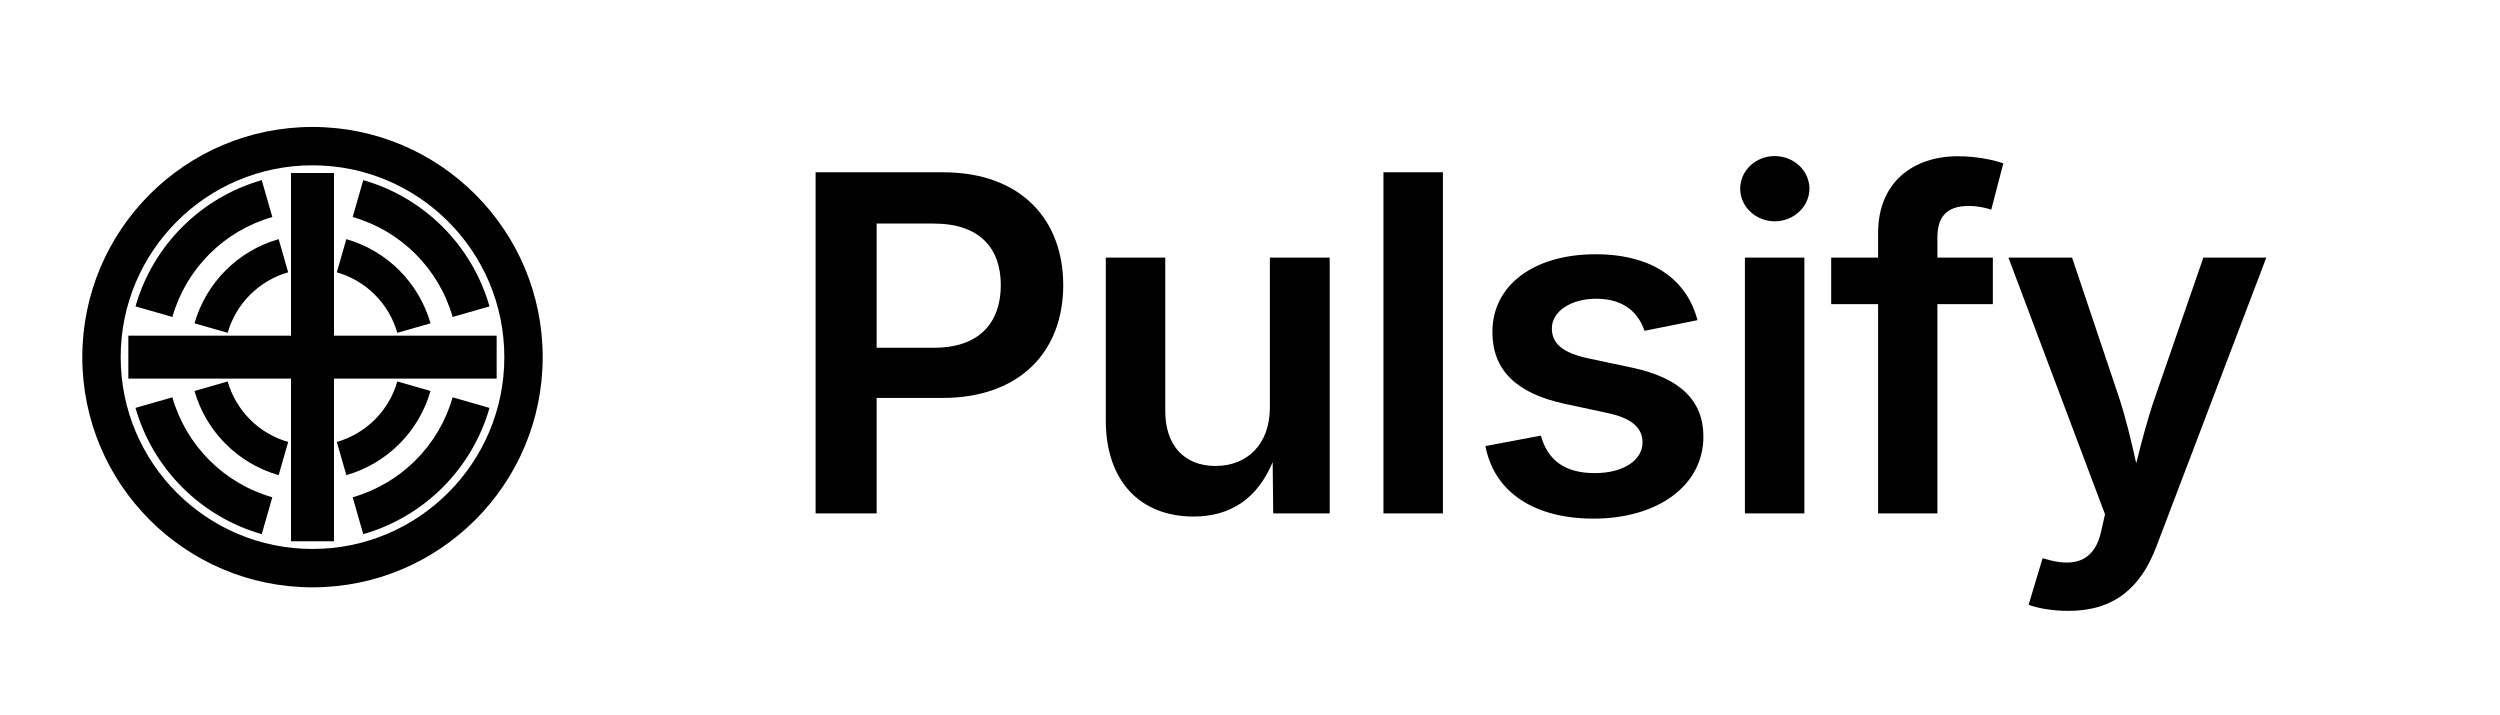
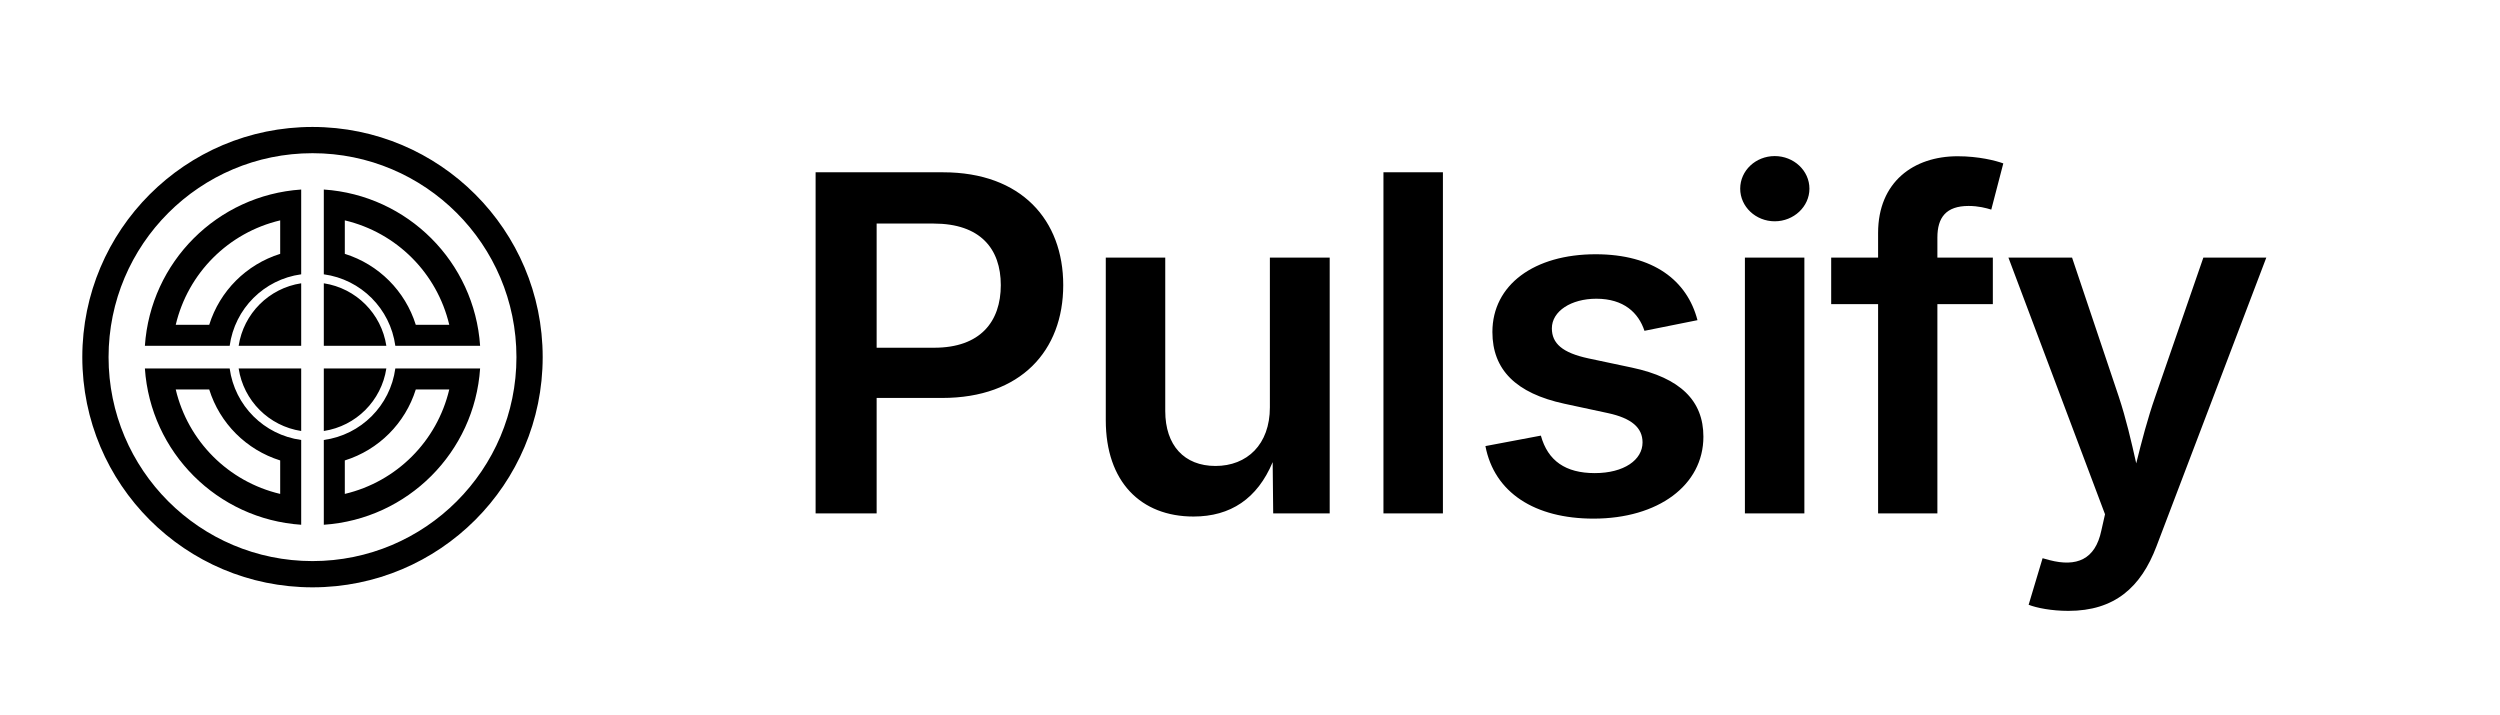
<svg xmlns="http://www.w3.org/2000/svg" viewBox="0 0 224 64" role="img" aria-label="Pulsify">
-   <path fill="currentColor" fill-rule="evenodd" d="M32 2A30 30 0 1 1 31.999 62A30 30 0 0 1 32 2ZM32 7A25 25 0 1 0 32.001 57A25 25 0 0 0 32 7ZM29.2 8H34.8V29.2H56V34.8H34.8V56H29.2V34.8H8V29.2H29.2ZM38.615 8.93A24 24 0 0 1 55.07 25.385L50.264 26.763A19 19 0 0 0 37.237 13.736ZM36.41 16.62A16 16 0 0 1 47.38 27.59L43.055 28.83A11.5 11.5 0 0 0 35.17 20.945ZM55.07 38.615A24 24 0 0 1 38.615 55.07L37.237 50.264A19 19 0 0 0 50.264 37.237ZM47.38 36.41A16 16 0 0 1 36.41 47.38L35.17 43.055A11.5 11.5 0 0 0 43.055 35.17ZM25.385 55.07A24 24 0 0 1 8.93 38.615L13.736 37.237A19 19 0 0 0 26.763 50.264ZM27.59 47.38A16 16 0 0 1 16.62 36.41L20.945 35.17A11.5 11.5 0 0 0 28.83 43.055ZM8.93 25.385A24 24 0 0 1 25.385 8.93L26.763 13.736A19 19 0 0 0 13.736 26.763ZM16.62 27.59A16 16 0 0 1 27.59 16.62L28.83 20.945A11.5 11.5 0 0 0 20.945 28.83Z" transform="translate(6 10) scale(.6875)" />
+   <path fill="currentColor" fill-rule="evenodd" d="M32 2A30 30 0 1 1 31.999 62A30 30 0 0 1 32 2ZM32 5.421A26.579 26.579 0 1 0 32.001 58.579A26.579 26.579 0 0 0 32 5.421ZM33.474 10.155A21.895 21.895 0 0 1 53.845 30.526L42.795 30.526A10.895 10.895 0 0 0 33.474 21.205ZM36.211 14.175A18.316 18.316 0 0 1 49.825 27.789L45.462 27.789A14.105 14.105 0 0 0 36.211 18.538ZM33.474 30.526L33.474 22.375A9.737 9.737 0 0 1 41.625 30.526ZM30.526 10.155A21.895 21.895 0 0 0 10.155 30.526L21.205 30.526A10.895 10.895 0 0 1 30.526 21.205ZM27.789 14.175A18.316 18.316 0 0 0 14.175 27.789L18.538 27.789A14.105 14.105 0 0 1 27.789 18.538ZM30.526 30.526L30.526 22.375A9.737 9.737 0 0 0 22.375 30.526ZM30.526 53.845A21.895 21.895 0 0 1 10.155 33.474L21.205 33.474A10.895 10.895 0 0 0 30.526 42.795ZM27.789 49.825A18.316 18.316 0 0 1 14.175 36.211L18.538 36.211A14.105 14.105 0 0 0 27.789 45.462ZM30.526 33.474L30.526 41.625A9.737 9.737 0 0 1 22.375 33.474ZM33.474 53.845A21.895 21.895 0 0 0 53.845 33.474L42.795 33.474A10.895 10.895 0 0 1 33.474 42.795ZM36.211 49.825A18.316 18.316 0 0 0 49.825 36.211L45.462 36.211A14.105 14.105 0 0 1 36.211 45.462ZM33.474 33.474L33.474 41.625A9.737 9.737 0 0 0 41.625 33.474Z" transform="translate(6 10) scale(.6875)" />
  <text x="70" y="46" fill="currentColor" font-family="Inter, Arial, sans-serif" font-size="42" font-weight="600" letter-spacing="-0.84">Pulsify</text>
</svg>
